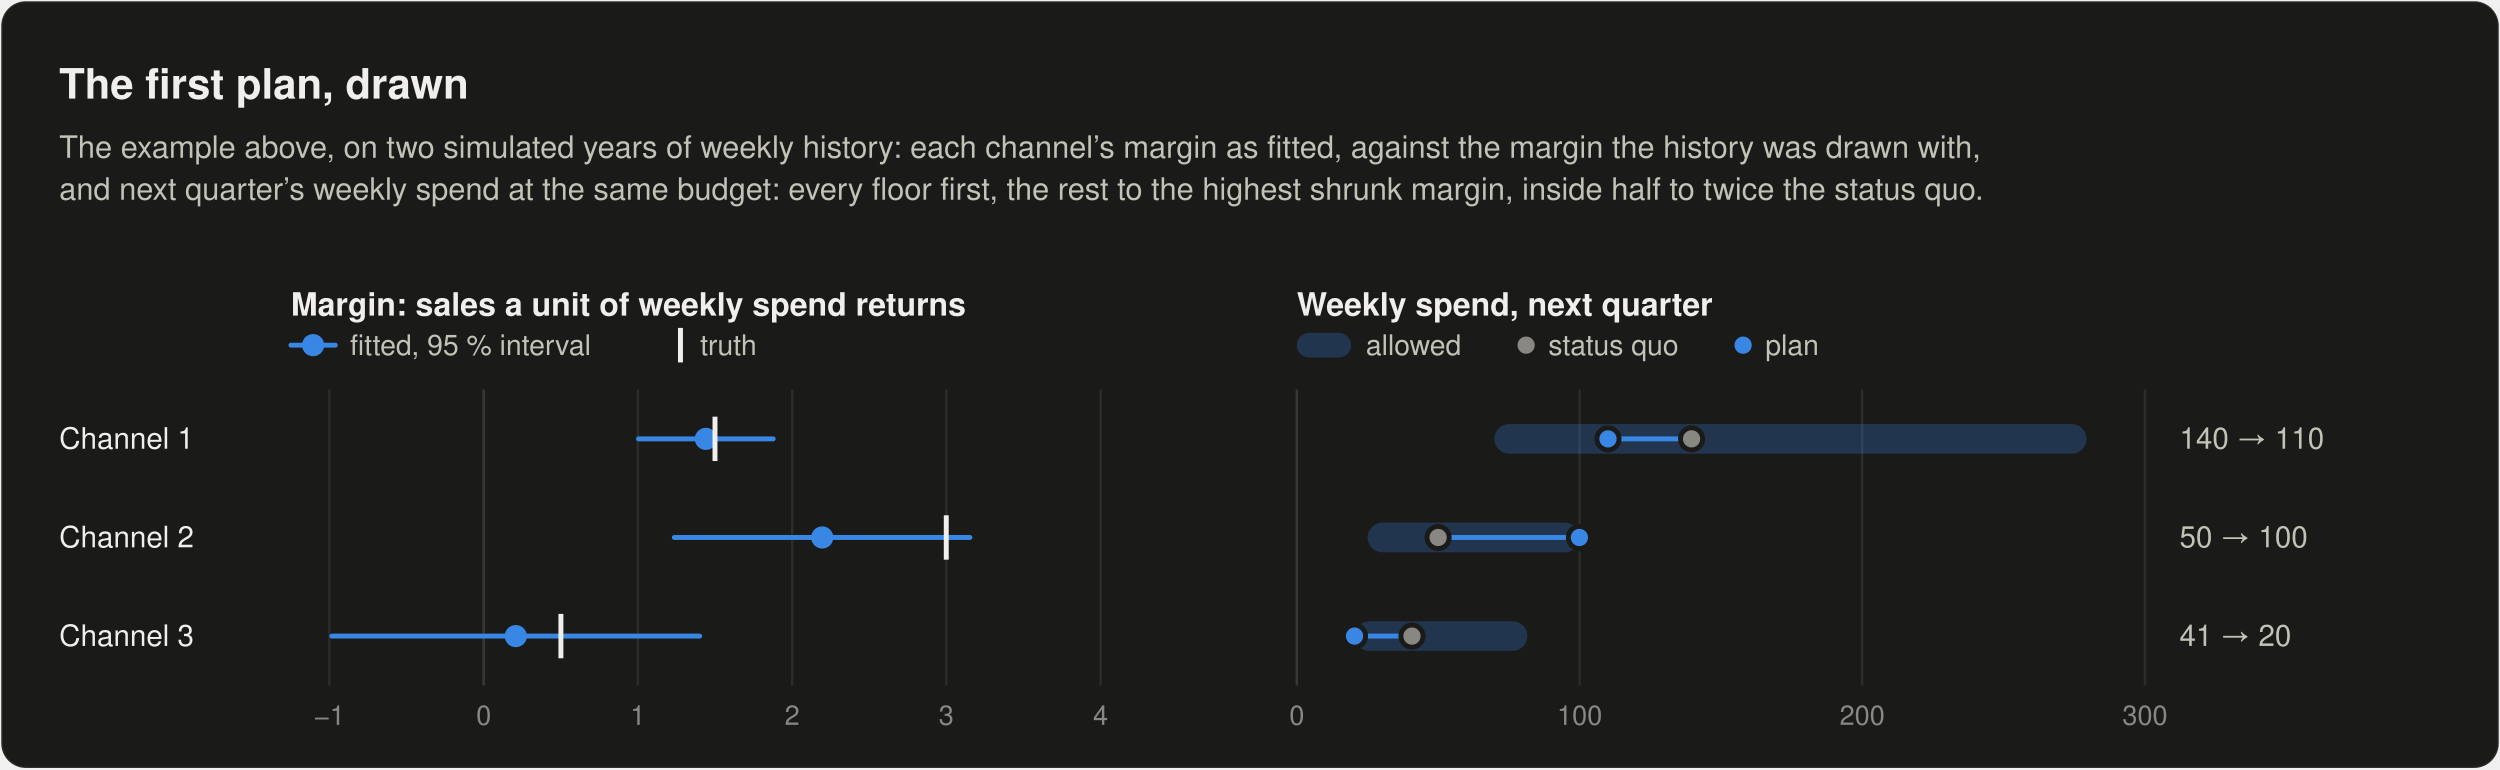
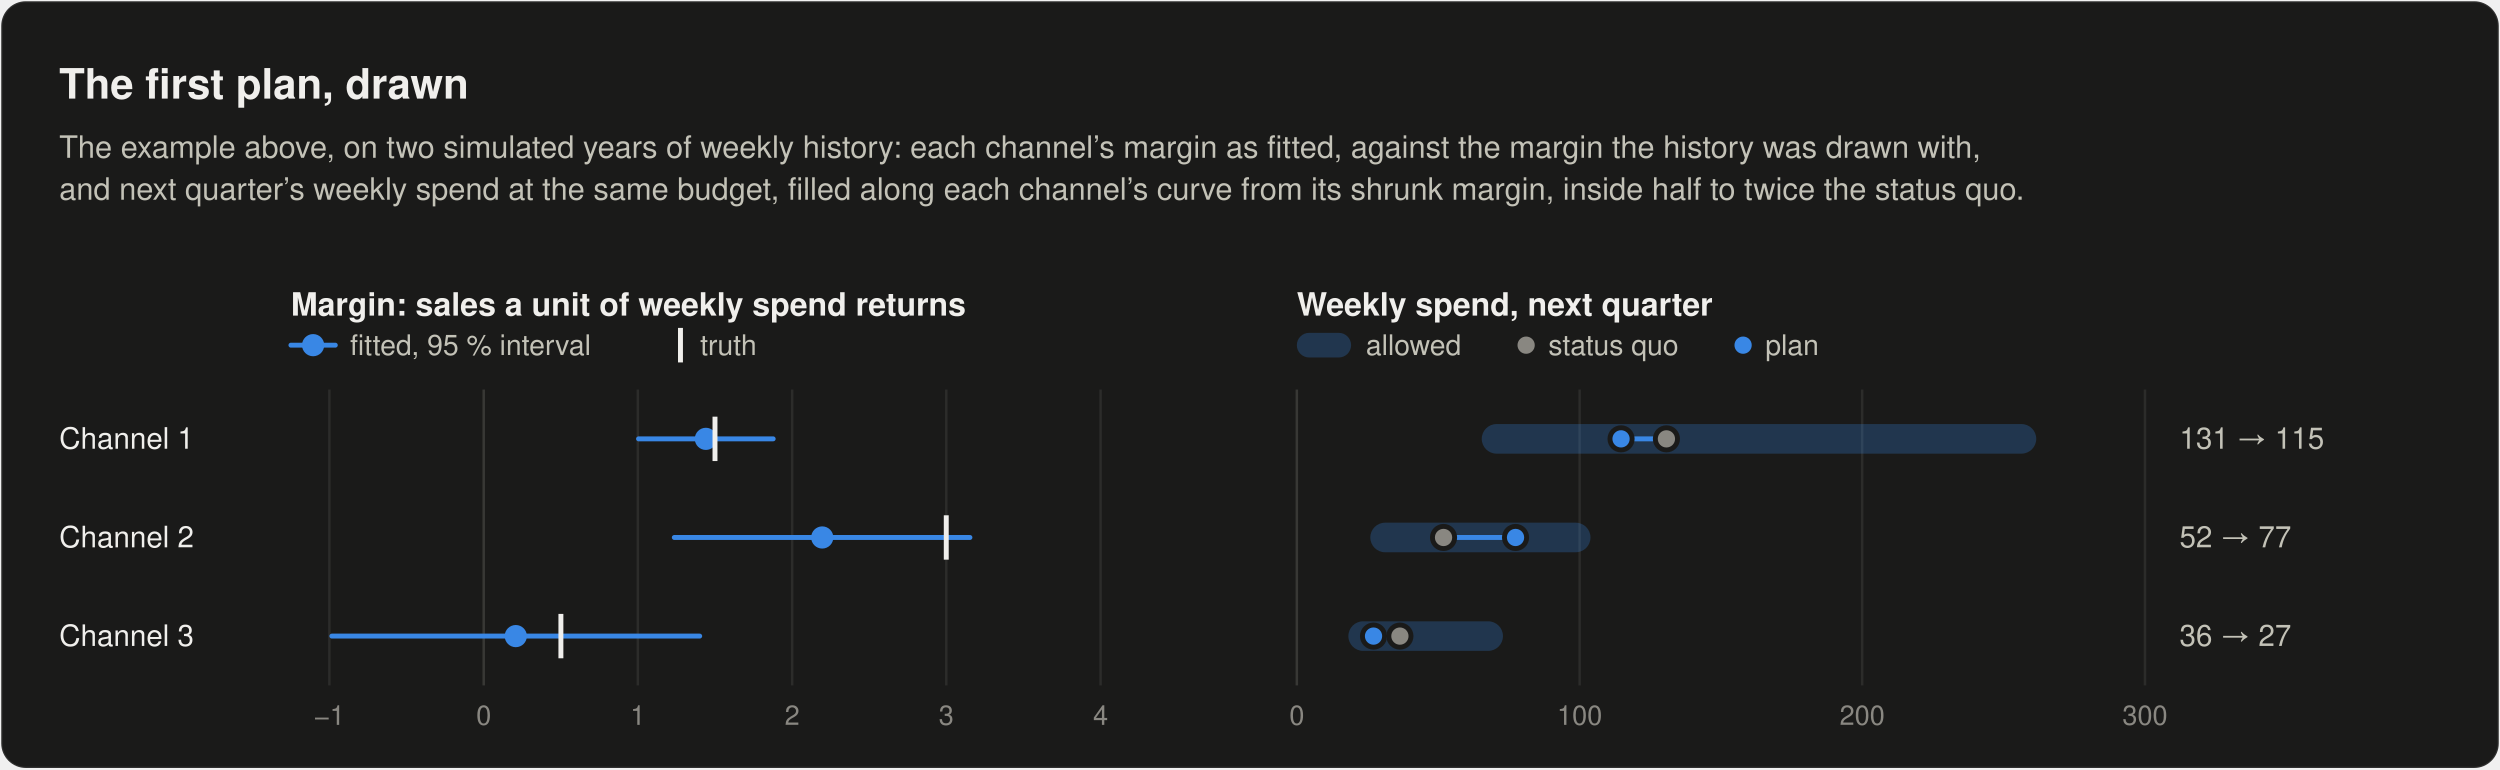
<svg xmlns="http://www.w3.org/2000/svg" width="1014" height="312" viewBox="0 0 1014 312" role="img" aria-labelledby="title desc" font-family="system-ui, -apple-system, 'Segoe UI', Helvetica, Arial, sans-serif">
  <rect x="0.5" y="0.5" width="1013" height="311" rx="10" fill="#1a1a19" stroke="#ffffff" stroke-opacity="0.1" />
  <text x="24.0" y="40.0" font-size="17" fill="#f0efec" font-weight="600">The first plan, drawn</text>
  <text x="24.0" y="64.0" font-size="12.5" fill="#c3c2b7">The example above, on two simulated years of weekly history: each channel’s margin as fitted, against the margin the history was drawn with,</text>
-   <text x="24.0" y="81.0" font-size="12.5" fill="#c3c2b7">and next quarter’s weekly spend at the same budget: every floor first, the rest to the highest shrunk margin, inside half to twice the status quo.</text>
+   <text x="24.0" y="81.0" font-size="12.5" fill="#c3c2b7">and next quarter’s weekly spend at the same budget, filled along each channel’s curve from its shrunk margin, inside half to twice the status quo.</text>
  <text x="118.0" y="128.0" font-size="13" fill="#f0efec" font-weight="600">Margin: sales a unit of weekly spend returns</text>
  <text x="526.0" y="128.0" font-size="13" fill="#f0efec" font-weight="600">Weekly spend, next quarter</text>
  <line x1="118.0" y1="140.0" x2="136.0" y2="140.0" stroke="#3987e5" stroke-width="2" stroke-linecap="round" />
  <circle cx="127.0" cy="140.0" r="4.5" fill="#3987e5" />
  <text x="142.0" y="144.0" font-size="11.5" fill="#c3c2b7">fitted, 95 % interval</text>
  <line x1="276.0" y1="133.0" x2="276.0" y2="147.0" stroke="#f0efec" stroke-width="2" />
  <text x="284.0" y="144.0" font-size="11.5" fill="#c3c2b7">truth</text>
  <rect x="526.0" y="135.0" width="22.0" height="10.0" rx="5" fill="#3987e5" fill-opacity="0.26" />
  <text x="554.0" y="144.0" font-size="11.5" fill="#c3c2b7">allowed</text>
  <circle cx="619.0" cy="140.0" r="4.5" fill="#898781" stroke="#1a1a19" stroke-width="2" />
  <text x="628.0" y="144.0" font-size="11.5" fill="#c3c2b7">status quo</text>
  <circle cx="707.0" cy="140.0" r="4.5" fill="#3987e5" stroke="#1a1a19" stroke-width="2" />
  <text x="716.0" y="144.0" font-size="11.5" fill="#c3c2b7">plan</text>
  <line x1="133.6" y1="158.0" x2="133.6" y2="278.0" stroke="#2c2c2a" stroke-width="1" />
  <text x="133.6" y="294.0" font-size="11" fill="#898781" text-anchor="middle" font-variant-numeric="tabular-nums">−1</text>
  <line x1="196.2" y1="158.0" x2="196.2" y2="278.0" stroke="#383835" stroke-width="1" />
  <text x="196.2" y="294.0" font-size="11" fill="#898781" text-anchor="middle" font-variant-numeric="tabular-nums">0</text>
  <line x1="258.7" y1="158.0" x2="258.7" y2="278.0" stroke="#2c2c2a" stroke-width="1" />
  <text x="258.7" y="294.0" font-size="11" fill="#898781" text-anchor="middle" font-variant-numeric="tabular-nums">1</text>
  <line x1="321.3" y1="158.0" x2="321.3" y2="278.0" stroke="#2c2c2a" stroke-width="1" />
  <text x="321.3" y="294.0" font-size="11" fill="#898781" text-anchor="middle" font-variant-numeric="tabular-nums">2</text>
  <line x1="383.8" y1="158.0" x2="383.8" y2="278.0" stroke="#2c2c2a" stroke-width="1" />
  <text x="383.8" y="294.0" font-size="11" fill="#898781" text-anchor="middle" font-variant-numeric="tabular-nums">3</text>
  <line x1="446.4" y1="158.0" x2="446.4" y2="278.0" stroke="#2c2c2a" stroke-width="1" />
  <text x="446.4" y="294.0" font-size="11" fill="#898781" text-anchor="middle" font-variant-numeric="tabular-nums">4</text>
  <line x1="526.0" y1="158.0" x2="526.0" y2="278.0" stroke="#383835" stroke-width="1" />
  <text x="526.0" y="294.0" font-size="11" fill="#898781" text-anchor="middle" font-variant-numeric="tabular-nums">0</text>
  <line x1="640.7" y1="158.0" x2="640.7" y2="278.0" stroke="#2c2c2a" stroke-width="1" />
  <text x="640.7" y="294.0" font-size="11" fill="#898781" text-anchor="middle" font-variant-numeric="tabular-nums">100</text>
  <line x1="755.3" y1="158.0" x2="755.3" y2="278.0" stroke="#2c2c2a" stroke-width="1" />
  <text x="755.3" y="294.0" font-size="11" fill="#898781" text-anchor="middle" font-variant-numeric="tabular-nums">200</text>
  <line x1="870.0" y1="158.0" x2="870.0" y2="278.0" stroke="#2c2c2a" stroke-width="1" />
  <text x="870.0" y="294.0" font-size="11" fill="#898781" text-anchor="middle" font-variant-numeric="tabular-nums">300</text>
  <text x="24.0" y="182.0" font-size="12" fill="#f0efec">Channel 1</text>
  <g>
    <line x1="259.0" y1="178.0" x2="313.6" y2="178.0" stroke="#3987e5" stroke-width="2" stroke-linecap="round" />
    <circle cx="286.3" cy="178.0" r="4.5" fill="#3987e5" />
    <line x1="290.0" y1="169.0" x2="290.0" y2="187.0" stroke="#f0efec" stroke-width="2" />
  </g>
  <g>
-     <rect x="606.1" y="172.0" width="240.2" height="12.0" rx="6" fill="#3987e5" fill-opacity="0.26" />
-     <line x1="686.1" y1="178.0" x2="652.2" y2="178.0" stroke="#3987e5" stroke-width="2" stroke-linecap="round" />
-     <circle cx="686.1" cy="178.0" r="4.5" fill="#898781" stroke="#1a1a19" stroke-width="2" />
-     <circle cx="652.2" cy="178.0" r="4.5" fill="#3987e5" stroke="#1a1a19" stroke-width="2" />
+     <rect x="601.0" y="172.0" width="224.9" height="12.0" rx="6" fill="#3987e5" fill-opacity="0.26" />
+     <line x1="675.9" y1="178.0" x2="657.5" y2="178.0" stroke="#3987e5" stroke-width="2" stroke-linecap="round" />
+     <circle cx="675.9" cy="178.0" r="4.5" fill="#898781" stroke="#1a1a19" stroke-width="2" />
+     <circle cx="657.5" cy="178.0" r="4.5" fill="#3987e5" stroke="#1a1a19" stroke-width="2" />
  </g>
-   <text x="884.0" y="182.0" font-size="12" fill="#c3c2b7" font-variant-numeric="tabular-nums">140 → 110</text>
+   <text x="884.0" y="182.0" font-size="12" fill="#c3c2b7" font-variant-numeric="tabular-nums">131 → 115</text>
  <text x="24.0" y="222.0" font-size="12" fill="#f0efec">Channel 2</text>
  <g>
    <line x1="273.5" y1="218.0" x2="393.4" y2="218.0" stroke="#3987e5" stroke-width="2" stroke-linecap="round" />
    <circle cx="333.5" cy="218.0" r="4.5" fill="#3987e5" />
    <line x1="383.8" y1="209.0" x2="383.8" y2="227.0" stroke="#f0efec" stroke-width="2" />
  </g>
  <g>
-     <rect x="554.7" y="212.0" width="86.0" height="12.0" rx="6" fill="#3987e5" fill-opacity="0.26" />
-     <line x1="583.3" y1="218.0" x2="640.6" y2="218.0" stroke="#3987e5" stroke-width="2" stroke-linecap="round" />
-     <circle cx="583.3" cy="218.0" r="4.5" fill="#898781" stroke="#1a1a19" stroke-width="2" />
-     <circle cx="640.6" cy="218.0" r="4.5" fill="#3987e5" stroke="#1a1a19" stroke-width="2" />
+     <rect x="555.8" y="212.0" width="89.3" height="12.0" rx="6" fill="#3987e5" fill-opacity="0.26" />
+     <line x1="585.5" y1="218.0" x2="614.7" y2="218.0" stroke="#3987e5" stroke-width="2" stroke-linecap="round" />
+     <circle cx="585.5" cy="218.0" r="4.5" fill="#898781" stroke="#1a1a19" stroke-width="2" />
+     <circle cx="614.7" cy="218.0" r="4.5" fill="#3987e5" stroke="#1a1a19" stroke-width="2" />
  </g>
-   <text x="884.0" y="222.0" font-size="12" fill="#c3c2b7" font-variant-numeric="tabular-nums">50 → 100</text>
+   <text x="884.0" y="222.0" font-size="12" fill="#c3c2b7" font-variant-numeric="tabular-nums">52 → 77</text>
  <text x="24.0" y="262.0" font-size="12" fill="#f0efec">Channel 3</text>
  <g>
    <line x1="134.6" y1="258.0" x2="283.8" y2="258.0" stroke="#3987e5" stroke-width="2" stroke-linecap="round" />
    <circle cx="209.2" cy="258.0" r="4.5" fill="#3987e5" />
    <line x1="227.5" y1="249.0" x2="227.5" y2="267.0" stroke="#f0efec" stroke-width="2" />
  </g>
  <g>
-     <rect x="549.4" y="252.0" width="70.1" height="12.0" rx="6" fill="#3987e5" fill-opacity="0.26" />
-     <line x1="572.7" y1="258.0" x2="549.4" y2="258.0" stroke="#3987e5" stroke-width="2" stroke-linecap="round" />
-     <circle cx="572.7" cy="258.0" r="4.5" fill="#898781" stroke="#1a1a19" stroke-width="2" />
-     <circle cx="549.4" cy="258.0" r="4.5" fill="#3987e5" stroke="#1a1a19" stroke-width="2" />
+     <rect x="546.9" y="252.0" width="62.7" height="12.0" rx="6" fill="#3987e5" fill-opacity="0.26" />
+     <line x1="567.8" y1="258.0" x2="557.1" y2="258.0" stroke="#3987e5" stroke-width="2" stroke-linecap="round" />
+     <circle cx="567.8" cy="258.0" r="4.5" fill="#898781" stroke="#1a1a19" stroke-width="2" />
+     <circle cx="557.1" cy="258.0" r="4.5" fill="#3987e5" stroke="#1a1a19" stroke-width="2" />
  </g>
-   <text x="884.0" y="262.0" font-size="12" fill="#c3c2b7" font-variant-numeric="tabular-nums">41 → 20</text>
+   <text x="884.0" y="262.0" font-size="12" fill="#c3c2b7" font-variant-numeric="tabular-nums">36 → 27</text>
</svg>
